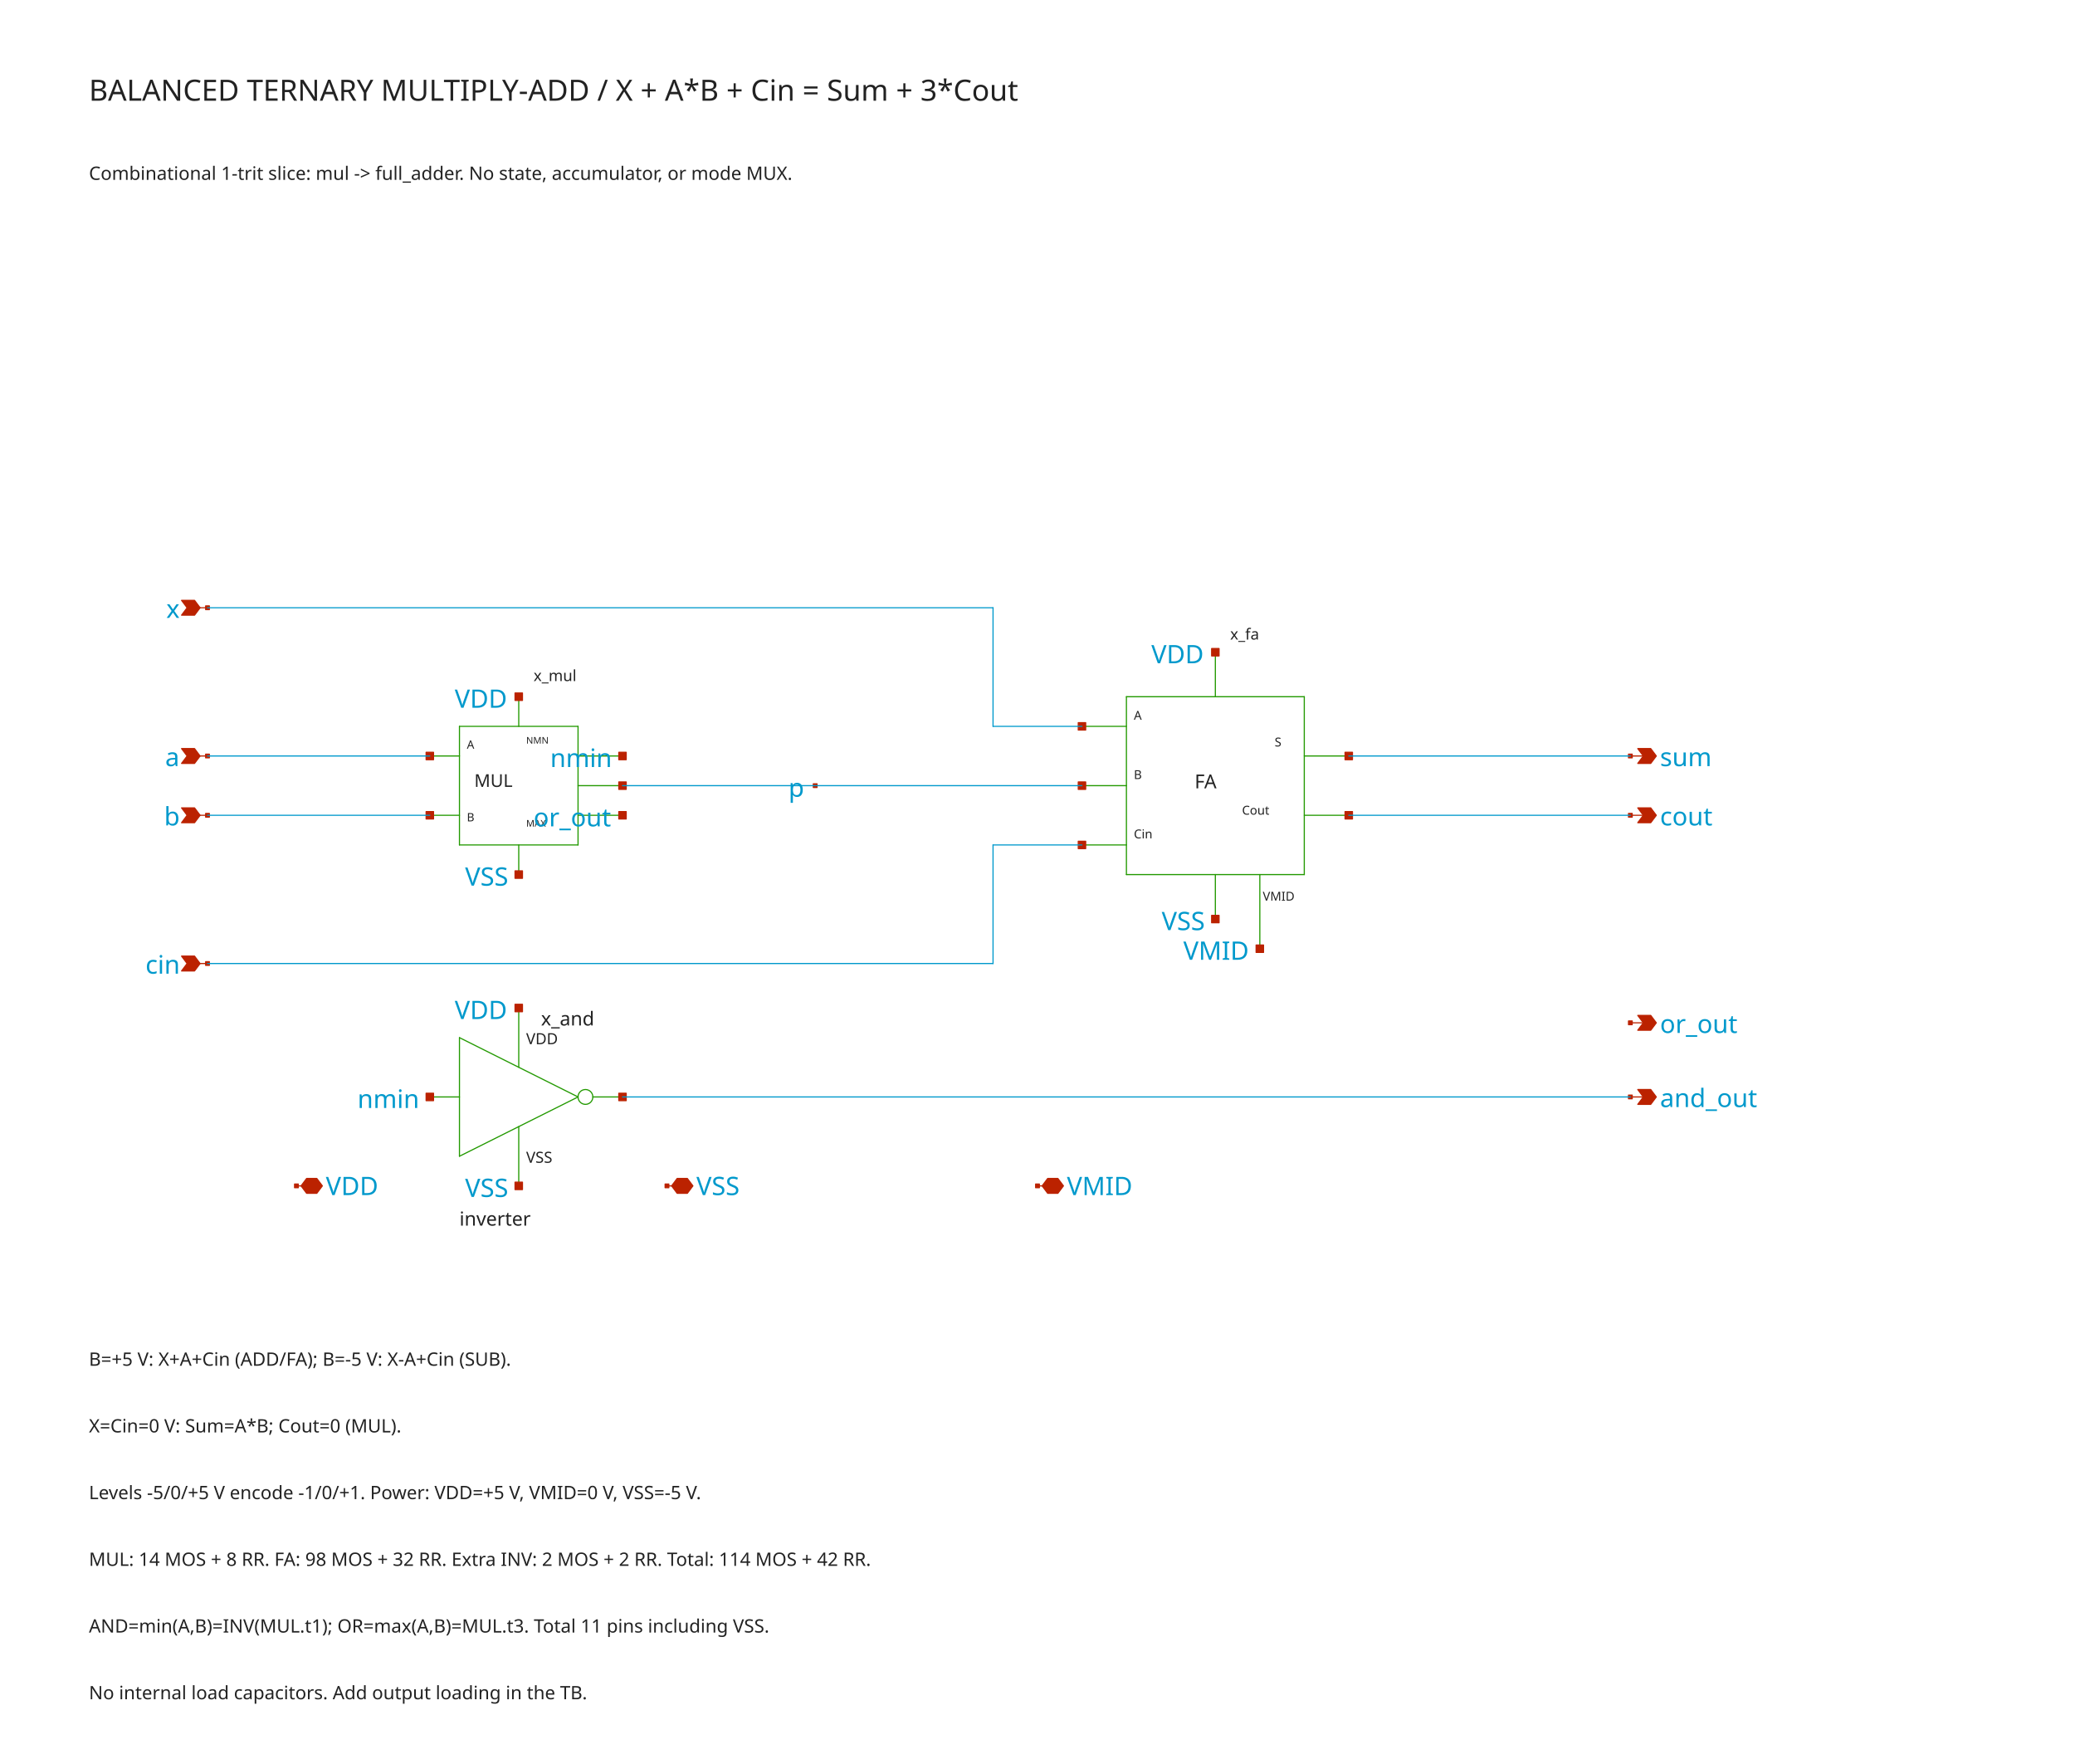
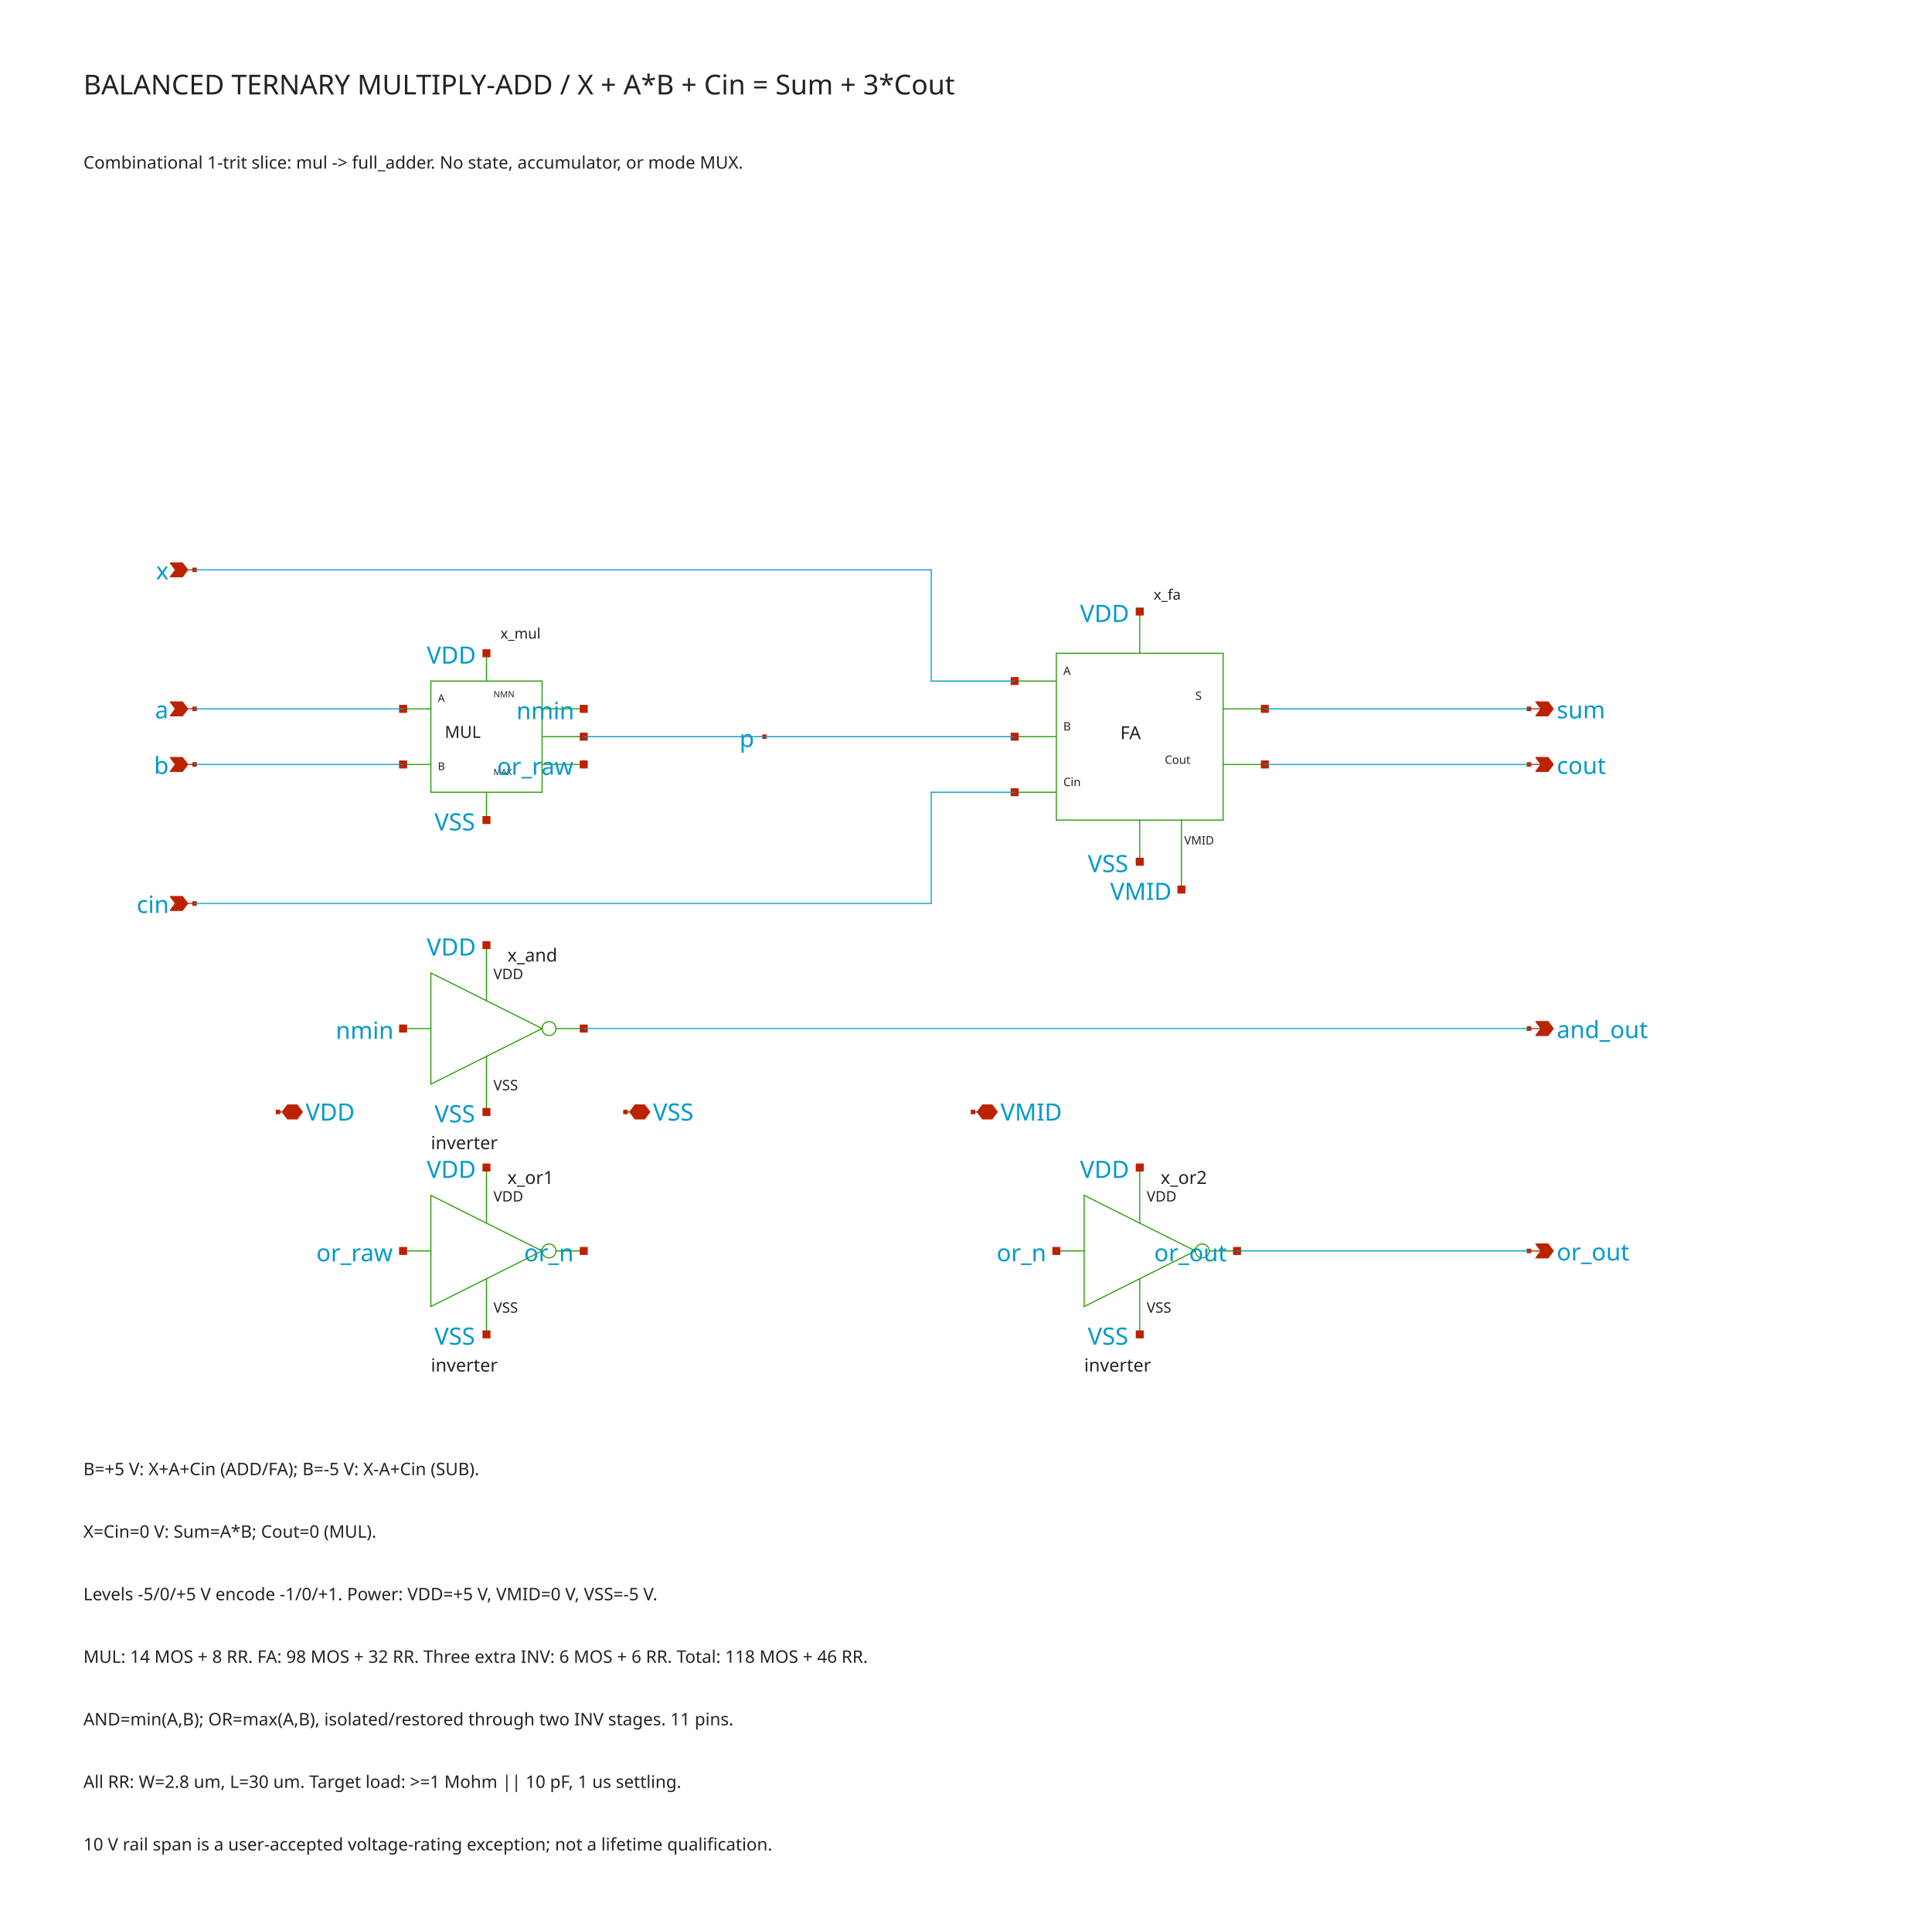
- <svg xmlns="http://www.w3.org/2000/svg" width="2000" height="1700" version="1.1">
+ <svg xmlns="http://www.w3.org/2000/svg" width="2000" height="2000" version="1.1">
  <style type="text/css">
.l0{
  fill: #ffffff;
  stroke: #ffffff;
  stroke-linecap:round;
  stroke-linejoin:round;
  stroke-width: 1.1;
}
.l1{
  fill: #0099cc;
  stroke: #0099cc;
  stroke-linecap:round;
  stroke-linejoin:round;
  stroke-width: 1.1;
}
.l2{
  fill: #aaaaaa; fill-opacity: 0.2;
  stroke: #aaaaaa;
  stroke-linecap:round;
  stroke-linejoin:round;
  stroke-width: 1.1;
}
.l3{
  fill: #222222; fill-opacity: 0.5;
  stroke: #222222;
  stroke-linecap:round;
  stroke-linejoin:round;
  stroke-width: 1.1;
}
.l4{
  fill: #229900;
  stroke: #229900;
  stroke-linecap:round;
  stroke-linejoin:round;
  stroke-width: 1.1;
}
.l5{
  fill: #bb2200;
  stroke: #bb2200;
  stroke-linecap:round;
  stroke-linejoin:round;
  stroke-width: 1.1;
}
.l6{
  fill: #0066cc; fill-opacity: 0.5;
  stroke: #0066cc;
  stroke-linecap:round;
  stroke-linejoin:round;
  stroke-width: 1.1;
}
.l7{
  fill: #ff0000; fill-opacity: 0.5;
  stroke: #ff0000;
  stroke-linecap:round;
  stroke-linejoin:round;
  stroke-width: 1.1;
}
.l8{
  fill: #888800; fill-opacity: 0.5;
  stroke: #888800;
  stroke-linecap:round;
  stroke-linejoin:round;
  stroke-width: 1.1;
}
.l9{
  fill: #00aaaa; fill-opacity: 0.5;
  stroke: #00aaaa;
  stroke-linecap:round;
  stroke-linejoin:round;
  stroke-width: 1.1;
}
.l10{
  fill: #880088;
  stroke: #880088;
  stroke-linecap:round;
  stroke-linejoin:round;
  stroke-width: 1.1;
}
.l11{
  fill: #00ff00; fill-opacity: 0.5;
  stroke: #00ff00;
  stroke-linecap:round;
  stroke-linejoin:round;
  stroke-width: 1.1;
}
.l12{
  fill: #0000cc; fill-opacity: 0.5;
  stroke: #0000cc;
  stroke-linecap:round;
  stroke-linejoin:round;
  stroke-width: 1.1;
}
.l13{
  fill: #666600; fill-opacity: 0.5;
  stroke: #666600;
  stroke-linecap:round;
  stroke-linejoin:round;
  stroke-width: 1.1;
}
.l14{
  fill: #557755; fill-opacity: 0.2;
  stroke: #557755;
  stroke-linecap:round;
  stroke-linejoin:round;
  stroke-width: 1.1;
}
.l15{
  fill: #aa2222; fill-opacity: 0.5;
  stroke: #aa2222;
  stroke-linecap:round;
  stroke-linejoin:round;
  stroke-width: 1.1;
}
.l16{
  fill: #7ccc40; fill-opacity: 0.5;
  stroke: #7ccc40;
  stroke-linecap:round;
  stroke-linejoin:round;
  stroke-width: 1.1;
}
.l17{
  fill: #00ffcc; fill-opacity: 0.2;
  stroke: #00ffcc;
  stroke-linecap:round;
  stroke-linejoin:round;
  stroke-width: 1.1;
}
.l18{
  fill: #ce0097; fill-opacity: 0.5;
  stroke: #ce0097;
  stroke-linecap:round;
  stroke-linejoin:round;
  stroke-width: 1.1;
}
.l19{
  fill: #d2d46b; fill-opacity: 0.2;
  stroke: #d2d46b;
  stroke-linecap:round;
  stroke-linejoin:round;
  stroke-width: 1.1;
}
.l20{
  fill: #ef6158; fill-opacity: 0.2;
  stroke: #ef6158;
  stroke-linecap:round;
  stroke-linejoin:round;
  stroke-width: 1.1;
}
.l21{
  fill: #fdb200; fill-opacity: 0.2;
  stroke: #fdb200;
  stroke-linecap:round;
  stroke-linejoin:round;
  stroke-width: 1.1;
}
text {font-family: Sans-Serif;}
</style>
-   <rect class="l0" x="0" y="0" width="2000" height="1700" />
-   <path class="l4" d="M442.857 700L557.143 700" />
-   <path class="l4" d="M557.143 700L557.143 814.286" />
-   <path class="l4" d="M442.857 814.286L557.143 814.286" />
-   <path class="l4" d="M442.857 700L442.857 814.286" />
-   <path class="l4" d="M414.286 728.571L442.857 728.571" />
-   <path class="l4" d="M414.286 785.714L442.857 785.714" />
-   <path class="l4" d="M557.143 757.143L600 757.143" />
-   <path class="l4" d="M500 671.429L500 700" />
-   <path class="l4" d="M500 814.286L500 842.857" />
-   <path class="l4" d="M557.143 728.571L600 728.571" />
-   <path class="l4" d="M557.143 785.714L600 785.714" />
-   <path class="l4" d="M1085.71 671.429L1257.14 671.429" />
-   <path class="l4" d="M1257.14 671.429L1257.14 842.857" />
-   <path class="l4" d="M1085.71 842.857L1257.14 842.857" />
-   <path class="l4" d="M1085.71 671.429L1085.71 842.857" />
-   <path class="l4" d="M1042.86 700L1085.71 700" />
-   <path class="l4" d="M1042.86 757.143L1085.71 757.143" />
-   <path class="l4" d="M1042.86 814.286L1085.71 814.286" />
-   <path class="l4" d="M1257.14 728.571L1300 728.571" />
-   <path class="l4" d="M1257.14 785.714L1300 785.714" />
-   <path class="l4" d="M1171.43 628.571L1171.43 671.429" />
-   <path class="l4" d="M1171.43 842.857L1171.43 885.714" />
-   <path class="l4" d="M1214.29 842.857L1214.29 914.286" />
-   <path class="l4" d="M442.857 1000L442.857 1114.29" />
-   <path class="l4" d="M442.857 1000L557.143 1057.14" />
-   <path class="l4" d="M442.857 1114.29L557.143 1057.14" />
-   <path class="l4" d="M414.286 1057.14L442.857 1057.14" />
-   <path class="l4" d="M571.429 1057.14L600 1057.14" />
-   <path class="l4" d="M500 971.429L500 1028.57" />
-   <path class="l4" d="M500 1085.71L500 1142.86" />
-   <circle class="l4" cx="564.286" cy="1057.14" r="7.143" style="fill:none;" />
-   <path class="l5" d="M410.714 725L417.857 725L417.857 732.143L410.714 732.143L410.714 725z" />
-   <path class="l5" d="M410.714 782.143L417.857 782.143L417.857 789.286L410.714 789.286L410.714 782.143z" />
-   <path class="l5" d="M596.429 753.571L603.571 753.571L603.571 760.714L596.429 760.714L596.429 753.571z" />
-   <path class="l5" d="M496.429 667.857L503.571 667.857L503.571 675L496.429 675L496.429 667.857z" />
-   <path class="l5" d="M496.429 839.286L503.571 839.286L503.571 846.429L496.429 846.429L496.429 839.286z" />
-   <path class="l5" d="M596.429 725L603.571 725L603.571 732.143L596.429 732.143L596.429 725z" />
-   <path class="l5" d="M596.429 782.143L603.571 782.143L603.571 789.286L596.429 789.286L596.429 782.143z" />
-   <path class="l5" d="M1039.29 696.429L1046.43 696.429L1046.43 703.571L1039.29 703.571L1039.29 696.429z" />
-   <path class="l5" d="M1039.29 753.571L1046.43 753.571L1046.43 760.714L1039.29 760.714L1039.29 753.571z" />
-   <path class="l5" d="M1039.29 810.714L1046.43 810.714L1046.43 817.857L1039.29 817.857L1039.29 810.714z" />
-   <path class="l5" d="M1296.43 725L1303.57 725L1303.57 732.143L1296.43 732.143L1296.43 725z" />
-   <path class="l5" d="M1296.43 782.143L1303.57 782.143L1303.57 789.286L1296.43 789.286L1296.43 782.143z" />
-   <path class="l5" d="M1167.86 625L1175 625L1175 632.143L1167.86 632.143L1167.86 625z" />
-   <path class="l5" d="M1167.86 882.143L1175 882.143L1175 889.286L1167.86 889.286L1167.86 882.143z" />
-   <path class="l5" d="M1210.71 910.714L1217.86 910.714L1217.86 917.857L1210.71 917.857L1210.71 910.714z" />
-   <path class="l5" d="M192.857 728.571L200 728.571" />
-   <path class="l5" d="M192.857 728.571L187.5 721.429L175 721.429L180.357 728.571L175 735.714L187.5 735.714L192.857 728.571" />
-   <path class="l5" d="M198.214 726.786L201.786 726.786L201.786 730.357L198.214 730.357L198.214 726.786z" />
-   <path class="l5" d="M192.857 785.714L200 785.714" />
-   <path class="l5" d="M192.857 785.714L187.5 778.571L175 778.571L180.357 785.714L175 792.857L187.5 792.857L192.857 785.714" />
-   <path class="l5" d="M198.214 783.929L201.786 783.929L201.786 787.5L198.214 787.5L198.214 783.929z" />
-   <path class="l5" d="M192.857 585.714L200 585.714" />
-   <path class="l5" d="M192.857 585.714L187.5 578.571L175 578.571L180.357 585.714L175 592.857L187.5 592.857L192.857 585.714" />
-   <path class="l5" d="M198.214 583.929L201.786 583.929L201.786 587.5L198.214 587.5L198.214 583.929z" />
-   <path class="l5" d="M192.857 928.571L200 928.571" />
-   <path class="l5" d="M192.857 928.571L187.5 921.429L175 921.429L180.357 928.571L175 935.714L187.5 935.714L192.857 928.571" />
-   <path class="l5" d="M198.214 926.786L201.786 926.786L201.786 930.357L198.214 930.357L198.214 926.786z" />
-   <path class="l5" d="M1571.43 728.571L1583.93 728.571" />
-   <path class="l5" d="M1596.43 728.571L1591.07 721.429L1578.57 721.429L1583.93 728.571L1578.57 735.714L1591.07 735.714L1596.43 728.571" />
-   <path class="l5" d="M1569.64 726.786L1573.21 726.786L1573.21 730.357L1569.64 730.357L1569.64 726.786z" />
-   <path class="l5" d="M1571.43 785.714L1583.93 785.714" />
-   <path class="l5" d="M1596.43 785.714L1591.07 778.571L1578.57 778.571L1583.93 785.714L1578.57 792.857L1591.07 792.857L1596.43 785.714" />
-   <path class="l5" d="M1569.64 783.929L1573.21 783.929L1573.21 787.5L1569.64 787.5L1569.64 783.929z" />
-   <path class="l5" d="M783.929 755.357L787.5 755.357L787.5 758.929L783.929 758.929L783.929 755.357z" />
-   <path class="l5" d="M598.214 726.786L601.786 726.786L601.786 730.357L598.214 730.357L598.214 726.786z" />
-   <path class="l5" d="M598.214 783.929L601.786 783.929L601.786 787.5L598.214 787.5L598.214 783.929z" />
-   <path class="l5" d="M410.714 1053.57L417.857 1053.57L417.857 1060.71L410.714 1060.71L410.714 1053.57z" />
-   <path class="l5" d="M596.429 1053.57L603.571 1053.57L603.571 1060.71L596.429 1060.71L596.429 1053.57z" />
-   <path class="l5" d="M496.429 967.857L503.571 967.857L503.571 975L496.429 975L496.429 967.857z" />
-   <path class="l5" d="M496.429 1139.29L503.571 1139.29L503.571 1146.43L496.429 1146.43L496.429 1139.29z" />
-   <path class="l5" d="M412.5 1055.36L416.071 1055.36L416.071 1058.93L412.5 1058.93L412.5 1055.36z" />
-   <path class="l5" d="M498.214 969.643L501.786 969.643L501.786 973.214L498.214 973.214L498.214 969.643z" />
-   <path class="l5" d="M498.214 1141.07L501.786 1141.07L501.786 1144.64L498.214 1144.64L498.214 1141.07z" />
-   <path class="l5" d="M1571.43 1057.14L1583.93 1057.14" />
-   <path class="l5" d="M1596.43 1057.14L1591.07 1050L1578.57 1050L1583.93 1057.14L1578.57 1064.29L1591.07 1064.29L1596.43 1057.14" />
-   <path class="l5" d="M1569.64 1055.36L1573.21 1055.36L1573.21 1058.93L1569.64 1058.93L1569.64 1055.36z" />
-   <path class="l5" d="M1571.43 985.714L1583.93 985.714" />
-   <path class="l5" d="M1596.43 985.714L1591.07 978.571L1578.57 978.571L1583.93 985.714L1578.57 992.857L1591.07 992.857L1596.43 985.714" />
-   <path class="l5" d="M1569.64 983.929L1573.21 983.929L1573.21 987.5L1569.64 987.5L1569.64 983.929z" />
-   <path class="l5" d="M498.214 669.643L501.786 669.643L501.786 673.214L498.214 673.214L498.214 669.643z" />
-   <path class="l5" d="M498.214 841.071L501.786 841.071L501.786 844.643L498.214 844.643L498.214 841.071z" />
-   <path class="l5" d="M1169.64 626.786L1173.21 626.786L1173.21 630.357L1169.64 630.357L1169.64 626.786z" />
-   <path class="l5" d="M1169.64 883.929L1173.21 883.929L1173.21 887.5L1169.64 887.5L1169.64 883.929z" />
-   <path class="l5" d="M1212.5 912.5L1216.07 912.5L1216.07 916.071L1212.5 916.071L1212.5 912.5z" />
-   <path class="l5" d="M285.714 1142.86L290.179 1142.86" />
-   <path class="l5" d="M305.357 1150L310.714 1142.86L305.357 1135.71L295.536 1135.71L290.179 1142.86L295.536 1150L305.357 1150" />
-   <path class="l5" d="M283.929 1141.07L287.5 1141.07L287.5 1144.64L283.929 1144.64L283.929 1141.07z" />
-   <path class="l5" d="M642.857 1142.86L647.321 1142.86" />
-   <path class="l5" d="M662.5 1150L667.857 1142.86L662.5 1135.71L652.679 1135.71L647.321 1142.86L652.679 1150L662.5 1150" />
-   <path class="l5" d="M641.071 1141.07L644.643 1141.07L644.643 1144.64L641.071 1144.64L641.071 1141.07z" />
-   <path class="l5" d="M1000 1142.86L1004.46 1142.86" />
-   <path class="l5" d="M1019.64 1150L1025 1142.86L1019.64 1135.71L1009.82 1135.71L1004.46 1142.86L1009.82 1150L1019.64 1150" />
-   <path class="l5" d="M998.214 1141.07L1001.79 1141.07L1001.79 1144.64L998.214 1144.64L998.214 1141.07z" />
-   <text fill="#222222" xml:space="preserve" font-size="14.857" transform="translate(514.286, 656.347)">x_mul</text>
-   <text fill="#222222" xml:space="preserve" font-size="17.086" transform="translate(457.143, 758.371)">MUL</text>
-   <text fill="#222222" xml:space="preserve" font-size="11.143" transform="translate(450, 721.546)">A</text>
-   <text fill="#222222" xml:space="preserve" font-size="11.143" transform="translate(450, 791.546)">B</text>
-   <text fill="#222222" xml:space="preserve" font-size="8.914" transform="translate(507.143, 716.666)">NMN</text>
-   <text fill="#222222" xml:space="preserve" font-size="8.914" transform="translate(507.143, 796.666)">MAX</text>
-   <text fill="#222222" xml:space="preserve" font-size="14.857" transform="translate(1185.71, 616.347)">x_fa</text>
-   <text fill="#222222" xml:space="preserve" font-size="18.571" transform="translate(1151.43, 759.72)">FA</text>
-   <text fill="#222222" xml:space="preserve" font-size="11.886" transform="translate(1092.86, 693.649)">A</text>
-   <text fill="#222222" xml:space="preserve" font-size="11.886" transform="translate(1092.86, 750.792)">B</text>
-   <text fill="#222222" xml:space="preserve" font-size="11.886" transform="translate(1092.86, 807.935)">Cin</text>
-   <text fill="#222222" xml:space="preserve" font-size="11.886" transform="translate(1228.57, 719.364)">S</text>
-   <text fill="#222222" xml:space="preserve" font-size="11.886" transform="translate(1197.14, 785.078)">Cout</text>
-   <text fill="#222222" xml:space="preserve" font-size="11.886" transform="translate(1217.14, 867.935)">VMID</text>
-   <text fill="#0099cc" xml:space="preserve" font-size="24.514" transform="translate(159.214, 738.33)">a</text>
-   <text fill="#0099cc" xml:space="preserve" font-size="24.514" transform="translate(158.214, 795.473)">b</text>
-   <text fill="#0099cc" xml:space="preserve" font-size="24.514" transform="translate(160.214, 595.473)">x</text>
-   <text fill="#0099cc" xml:space="preserve" font-size="24.514" transform="translate(140.214, 938.33)">cin</text>
-   <text fill="#0099cc" xml:space="preserve" font-size="24.514" transform="translate(1600, 738.33)">sum</text>
-   <text fill="#0099cc" xml:space="preserve" font-size="24.514" transform="translate(1600, 795.473)">cout</text>
-   <text fill="#0099cc" xml:space="preserve" font-size="24.514" transform="translate(760, 767.795)">p</text>
-   <text fill="#0099cc" xml:space="preserve" font-size="24.514" transform="translate(530.286, 739.223)">nmin</text>
-   <text fill="#0099cc" xml:space="preserve" font-size="24.514" transform="translate(514.286, 796.366)">or_out</text>
-   <text fill="#222222" xml:space="preserve" font-size="18.571" transform="translate(521.429, 988.291)">x_and</text>
-   <text fill="#222222" xml:space="preserve" font-size="14.857" transform="translate(507.143, 1006.35)">VDD</text>
-   <text fill="#222222" xml:space="preserve" font-size="14.857" transform="translate(507.143, 1120.63)">VSS</text>
-   <text fill="#222222" xml:space="preserve" font-size="18.571" transform="translate(442.857, 1181.15)">inverter</text>
-   <text fill="#0099cc" xml:space="preserve" font-size="24.514" transform="translate(344.571, 1067.79)">nmin</text>
-   <text fill="#0099cc" xml:space="preserve" font-size="24.514" transform="translate(438.286, 982.08)">VDD</text>
-   <text fill="#0099cc" xml:space="preserve" font-size="24.514" transform="translate(448.286, 1153.51)">VSS</text>
-   <text fill="#0099cc" xml:space="preserve" font-size="24.514" transform="translate(1600, 1066.9)">and_out</text>
-   <text fill="#0099cc" xml:space="preserve" font-size="24.514" transform="translate(1600, 995.473)">or_out</text>
-   <text fill="#0099cc" xml:space="preserve" font-size="24.514" transform="translate(438.286, 682.08)">VDD</text>
-   <text fill="#0099cc" xml:space="preserve" font-size="24.514" transform="translate(448.286, 853.509)">VSS</text>
-   <text fill="#0099cc" xml:space="preserve" font-size="24.514" transform="translate(1109.71, 639.223)">VDD</text>
-   <text fill="#0099cc" xml:space="preserve" font-size="24.514" transform="translate(1119.71, 896.366)">VSS</text>
-   <text fill="#0099cc" xml:space="preserve" font-size="24.514" transform="translate(1140.57, 924.938)">VMID</text>
-   <text fill="#0099cc" xml:space="preserve" font-size="24.514" transform="translate(314.063, 1151.72)">VDD</text>
-   <text fill="#0099cc" xml:space="preserve" font-size="24.514" transform="translate(671.205, 1151.72)">VSS</text>
-   <text fill="#0099cc" xml:space="preserve" font-size="24.514" transform="translate(1028.35, 1151.72)">VMID</text>
-   <path class="l1" d="M200 728.571L414.286 728.571" />
-   <path class="l1" d="M200 785.714L414.286 785.714" />
-   <path class="l1" d="M600 757.143L1042.86 757.143" />
-   <path class="l1" d="M200 585.714L957.143 585.714" />
-   <path class="l1" d="M957.143 585.714L957.143 700" />
-   <path class="l1" d="M957.143 700L1042.86 700" />
-   <path class="l1" d="M200 928.571L957.143 928.571" />
-   <path class="l1" d="M957.143 814.286L957.143 928.571" />
-   <path class="l1" d="M957.143 814.286L1042.86 814.286" />
-   <path class="l1" d="M1300 728.571L1571.43 728.571" />
-   <path class="l1" d="M1300 785.714L1571.43 785.714" />
-   <path class="l1" d="M600 1057.14L1571.43 1057.14" />
-   <text fill="#222222" xml:space="preserve" font-size="28.229" transform="translate(85.7143, 97.0601)">BALANCED TERNARY MULTIPLY-ADD / X + A*B + Cin = Sum + 3*Cout</text>
-   <text fill="#222222" xml:space="preserve" font-size="17.829" transform="translate(85.7143, 173.331)">Combinational 1-trit slice: mul -&gt; full_adder. No state, accumulator, or mode MUX.</text>
-   <text fill="#222222" xml:space="preserve" font-size="17.829" transform="translate(85.7143, 1316.19)">B=+5 V: X+A+Cin (ADD/FA); B=-5 V: X-A+Cin (SUB).</text>
-   <text fill="#222222" xml:space="preserve" font-size="17.829" transform="translate(85.7143, 1380.47)">X=Cin=0 V: Sum=A*B; Cout=0 (MUL).</text>
-   <text fill="#222222" xml:space="preserve" font-size="17.829" transform="translate(85.7143, 1444.76)">Levels -5/0/+5 V encode -1/0/+1. Power: VDD=+5 V, VMID=0 V, VSS=-5 V.</text>
-   <text fill="#222222" xml:space="preserve" font-size="17.829" transform="translate(85.7143, 1509.05)">MUL: 14 MOS + 8 RR. FA: 98 MOS + 32 RR. Extra INV: 2 MOS + 2 RR. Total: 114 MOS + 42 RR.</text>
-   <text fill="#222222" xml:space="preserve" font-size="17.829" transform="translate(85.7143, 1573.33)">AND=min(A,B)=INV(MUL.t1); OR=max(A,B)=MUL.t3. Total 11 pins including VSS.</text>
-   <text fill="#222222" xml:space="preserve" font-size="17.829" transform="translate(85.7143, 1637.62)">No internal load capacitors. Add output loading in the TB.</text>
+   <rect class="l0" x="0" y="0" width="2000" height="2000" />
+   <path class="l4" d="M446.043 705.036L561.151 705.036" />
+   <path class="l4" d="M561.151 705.036L561.151 820.144" />
+   <path class="l4" d="M446.043 820.144L561.151 820.144" />
+   <path class="l4" d="M446.043 705.036L446.043 820.144" />
+   <path class="l4" d="M417.266 733.813L446.043 733.813" />
+   <path class="l4" d="M417.266 791.367L446.043 791.367" />
+   <path class="l4" d="M561.151 762.59L604.317 762.59" />
+   <path class="l4" d="M503.597 676.259L503.597 705.036" />
+   <path class="l4" d="M503.597 820.144L503.597 848.921" />
+   <path class="l4" d="M561.151 733.813L604.317 733.813" />
+   <path class="l4" d="M561.151 791.367L604.317 791.367" />
+   <path class="l4" d="M1093.53 676.259L1266.19 676.259" />
+   <path class="l4" d="M1266.19 676.259L1266.19 848.921" />
+   <path class="l4" d="M1093.53 848.921L1266.19 848.921" />
+   <path class="l4" d="M1093.53 676.259L1093.53 848.921" />
+   <path class="l4" d="M1050.36 705.036L1093.53 705.036" />
+   <path class="l4" d="M1050.36 762.59L1093.53 762.59" />
+   <path class="l4" d="M1050.36 820.144L1093.53 820.144" />
+   <path class="l4" d="M1266.19 733.813L1309.35 733.813" />
+   <path class="l4" d="M1266.19 791.367L1309.35 791.367" />
+   <path class="l4" d="M1179.86 633.094L1179.86 676.259" />
+   <path class="l4" d="M1179.86 848.921L1179.86 892.086" />
+   <path class="l4" d="M1223.02 848.921L1223.02 920.863" />
+   <path class="l4" d="M446.043 1007.19L446.043 1122.3" />
+   <path class="l4" d="M446.043 1007.19L561.151 1064.75" />
+   <path class="l4" d="M446.043 1122.3L561.151 1064.75" />
+   <path class="l4" d="M417.266 1064.75L446.043 1064.75" />
+   <path class="l4" d="M575.54 1064.75L604.317 1064.75" />
+   <path class="l4" d="M503.597 978.417L503.597 1035.97" />
+   <path class="l4" d="M503.597 1093.53L503.597 1151.08" />
+   <circle class="l4" cx="568.345" cy="1064.75" r="7.194" style="fill:none;" />
+   <path class="l4" d="M446.043 1237.41L446.043 1352.52" />
+   <path class="l4" d="M446.043 1237.41L561.151 1294.96" />
+   <path class="l4" d="M446.043 1352.52L561.151 1294.96" />
+   <path class="l4" d="M417.266 1294.96L446.043 1294.96" />
+   <path class="l4" d="M575.54 1294.96L604.317 1294.96" />
+   <path class="l4" d="M503.597 1208.63L503.597 1266.19" />
+   <path class="l4" d="M503.597 1323.74L503.597 1381.29" />
+   <circle class="l4" cx="568.345" cy="1294.96" r="7.194" style="fill:none;" />
+   <path class="l4" d="M1122.3 1237.41L1122.3 1352.52" />
+   <path class="l4" d="M1122.3 1237.41L1237.41 1294.96" />
+   <path class="l4" d="M1122.3 1352.52L1237.41 1294.96" />
+   <path class="l4" d="M1093.53 1294.96L1122.3 1294.96" />
+   <path class="l4" d="M1251.8 1294.96L1280.58 1294.96" />
+   <path class="l4" d="M1179.86 1208.63L1179.86 1266.19" />
+   <path class="l4" d="M1179.86 1323.74L1179.86 1381.29" />
+   <circle class="l4" cx="1244.6" cy="1294.96" r="7.194" style="fill:none;" />
+   <path class="l5" d="M413.669 730.216L420.863 730.216L420.863 737.41L413.669 737.41L413.669 730.216z" />
+   <path class="l5" d="M413.669 787.77L420.863 787.77L420.863 794.964L413.669 794.964L413.669 787.77z" />
+   <path class="l5" d="M600.719 758.993L607.914 758.993L607.914 766.187L600.719 766.187L600.719 758.993z" />
+   <path class="l5" d="M500 672.662L507.194 672.662L507.194 679.856L500 679.856L500 672.662z" />
+   <path class="l5" d="M500 845.324L507.194 845.324L507.194 852.518L500 852.518L500 845.324z" />
+   <path class="l5" d="M600.719 730.216L607.914 730.216L607.914 737.41L600.719 737.41L600.719 730.216z" />
+   <path class="l5" d="M600.719 787.77L607.914 787.77L607.914 794.964L600.719 794.964L600.719 787.77z" />
+   <path class="l5" d="M1046.76 701.439L1053.96 701.439L1053.96 708.633L1046.76 708.633L1046.76 701.439z" />
+   <path class="l5" d="M1046.76 758.993L1053.96 758.993L1053.96 766.187L1046.76 766.187L1046.76 758.993z" />
+   <path class="l5" d="M1046.76 816.547L1053.96 816.547L1053.96 823.741L1046.76 823.741L1046.76 816.547z" />
+   <path class="l5" d="M1305.76 730.216L1312.95 730.216L1312.95 737.41L1305.76 737.41L1305.76 730.216z" />
+   <path class="l5" d="M1305.76 787.77L1312.95 787.77L1312.95 794.964L1305.76 794.964L1305.76 787.77z" />
+   <path class="l5" d="M1176.26 629.496L1183.45 629.496L1183.45 636.691L1176.26 636.691L1176.26 629.496z" />
+   <path class="l5" d="M1176.26 888.489L1183.45 888.489L1183.45 895.683L1176.26 895.683L1176.26 888.489z" />
+   <path class="l5" d="M1219.42 917.266L1226.62 917.266L1226.62 924.46L1219.42 924.46L1219.42 917.266z" />
+   <path class="l5" d="M194.245 733.813L201.439 733.813" />
+   <path class="l5" d="M194.245 733.813L188.849 726.619L176.259 726.619L181.655 733.813L176.259 741.007L188.849 741.007L194.245 733.813" />
+   <path class="l5" d="M199.64 732.014L203.237 732.014L203.237 735.612L199.64 735.612L199.64 732.014z" />
+   <path class="l5" d="M194.245 791.367L201.439 791.367" />
+   <path class="l5" d="M194.245 791.367L188.849 784.173L176.259 784.173L181.655 791.367L176.259 798.561L188.849 798.561L194.245 791.367" />
+   <path class="l5" d="M199.64 789.568L203.237 789.568L203.237 793.165L199.64 793.165L199.64 789.568z" />
+   <path class="l5" d="M194.245 589.928L201.439 589.928" />
+   <path class="l5" d="M194.245 589.928L188.849 582.734L176.259 582.734L181.655 589.928L176.259 597.122L188.849 597.122L194.245 589.928" />
+   <path class="l5" d="M199.64 588.129L203.237 588.129L203.237 591.727L199.64 591.727L199.64 588.129z" />
+   <path class="l5" d="M194.245 935.252L201.439 935.252" />
+   <path class="l5" d="M194.245 935.252L188.849 928.058L176.259 928.058L181.655 935.252L176.259 942.446L188.849 942.446L194.245 935.252" />
+   <path class="l5" d="M199.64 933.453L203.237 933.453L203.237 937.05L199.64 937.05L199.64 933.453z" />
+   <path class="l5" d="M1582.73 733.813L1595.32 733.813" />
+   <path class="l5" d="M1607.91 733.813L1602.52 726.619L1589.93 726.619L1595.32 733.813L1589.93 741.007L1602.52 741.007L1607.91 733.813" />
+   <path class="l5" d="M1580.94 732.014L1584.53 732.014L1584.53 735.612L1580.94 735.612L1580.94 732.014z" />
+   <path class="l5" d="M1582.73 791.367L1595.32 791.367" />
+   <path class="l5" d="M1607.91 791.367L1602.52 784.173L1589.93 784.173L1595.32 791.367L1589.93 798.561L1602.52 798.561L1607.91 791.367" />
+   <path class="l5" d="M1580.94 789.568L1584.53 789.568L1584.53 793.165L1580.94 793.165L1580.94 789.568z" />
+   <path class="l5" d="M789.568 760.791L793.165 760.791L793.165 764.388L789.568 764.388L789.568 760.791z" />
+   <path class="l5" d="M602.518 732.014L606.115 732.014L606.115 735.612L602.518 735.612L602.518 732.014z" />
+   <path class="l5" d="M602.518 789.568L606.115 789.568L606.115 793.165L602.518 793.165L602.518 789.568z" />
+   <path class="l5" d="M413.669 1061.15L420.863 1061.15L420.863 1068.35L413.669 1068.35L413.669 1061.15z" />
+   <path class="l5" d="M600.719 1061.15L607.914 1061.15L607.914 1068.35L600.719 1068.35L600.719 1061.15z" />
+   <path class="l5" d="M500 974.82L507.194 974.82L507.194 982.014L500 982.014L500 974.82z" />
+   <path class="l5" d="M500 1147.48L507.194 1147.48L507.194 1154.68L500 1154.68L500 1147.48z" />
+   <path class="l5" d="M415.468 1062.95L419.065 1062.95L419.065 1066.55L415.468 1066.55L415.468 1062.95z" />
+   <path class="l5" d="M501.799 976.619L505.396 976.619L505.396 980.216L501.799 980.216L501.799 976.619z" />
+   <path class="l5" d="M501.799 1149.28L505.396 1149.28L505.396 1152.88L501.799 1152.88L501.799 1149.28z" />
+   <path class="l5" d="M1582.73 1064.75L1595.32 1064.75" />
+   <path class="l5" d="M1607.91 1064.75L1602.52 1057.55L1589.93 1057.55L1595.32 1064.75L1589.93 1071.94L1602.52 1071.94L1607.91 1064.75" />
+   <path class="l5" d="M1580.94 1062.95L1584.53 1062.95L1584.53 1066.55L1580.94 1066.55L1580.94 1062.95z" />
+   <path class="l5" d="M413.669 1291.37L420.863 1291.37L420.863 1298.56L413.669 1298.56L413.669 1291.37z" />
+   <path class="l5" d="M600.719 1291.37L607.914 1291.37L607.914 1298.56L600.719 1298.56L600.719 1291.37z" />
+   <path class="l5" d="M500 1205.04L507.194 1205.04L507.194 1212.23L500 1212.23L500 1205.04z" />
+   <path class="l5" d="M500 1377.7L507.194 1377.7L507.194 1384.89L500 1384.89L500 1377.7z" />
+   <path class="l5" d="M415.468 1293.17L419.065 1293.17L419.065 1296.76L415.468 1296.76L415.468 1293.17z" />
+   <path class="l5" d="M602.518 1293.17L606.115 1293.17L606.115 1296.76L602.518 1296.76L602.518 1293.17z" />
+   <path class="l5" d="M501.799 1206.83L505.396 1206.83L505.396 1210.43L501.799 1210.43L501.799 1206.83z" />
+   <path class="l5" d="M501.799 1379.5L505.396 1379.5L505.396 1383.09L501.799 1383.09L501.799 1379.5z" />
+   <path class="l5" d="M1089.93 1291.37L1097.12 1291.37L1097.12 1298.56L1089.93 1298.56L1089.93 1291.37z" />
+   <path class="l5" d="M1276.98 1291.37L1284.17 1291.37L1284.17 1298.56L1276.98 1298.56L1276.98 1291.37z" />
+   <path class="l5" d="M1176.26 1205.04L1183.45 1205.04L1183.45 1212.23L1176.26 1212.23L1176.26 1205.04z" />
+   <path class="l5" d="M1176.26 1377.7L1183.45 1377.7L1183.45 1384.89L1176.26 1384.89L1176.26 1377.7z" />
+   <path class="l5" d="M1091.73 1293.17L1095.32 1293.17L1095.32 1296.76L1091.73 1296.76L1091.73 1293.17z" />
+   <path class="l5" d="M1278.78 1293.17L1282.37 1293.17L1282.37 1296.76L1278.78 1296.76L1278.78 1293.17z" />
+   <path class="l5" d="M1178.06 1206.83L1181.65 1206.83L1181.65 1210.43L1178.06 1210.43L1178.06 1206.83z" />
+   <path class="l5" d="M1178.06 1379.5L1181.65 1379.5L1181.65 1383.09L1178.06 1383.09L1178.06 1379.5z" />
+   <path class="l5" d="M1582.73 1294.96L1595.32 1294.96" />
+   <path class="l5" d="M1607.91 1294.96L1602.52 1287.77L1589.93 1287.77L1595.32 1294.96L1589.93 1302.16L1602.52 1302.16L1607.91 1294.96" />
+   <path class="l5" d="M1580.94 1293.17L1584.53 1293.17L1584.53 1296.76L1580.94 1296.76L1580.94 1293.17z" />
+   <path class="l5" d="M501.799 674.46L505.396 674.46L505.396 678.058L501.799 678.058L501.799 674.46z" />
+   <path class="l5" d="M501.799 847.122L505.396 847.122L505.396 850.719L501.799 850.719L501.799 847.122z" />
+   <path class="l5" d="M1178.06 631.295L1181.65 631.295L1181.65 634.892L1178.06 634.892L1178.06 631.295z" />
+   <path class="l5" d="M1178.06 890.288L1181.65 890.288L1181.65 893.885L1178.06 893.885L1178.06 890.288z" />
+   <path class="l5" d="M1221.22 919.065L1224.82 919.065L1224.82 922.662L1221.22 922.662L1221.22 919.065z" />
+   <path class="l5" d="M287.77 1151.08L292.266 1151.08" />
+   <path class="l5" d="M307.554 1158.27L312.95 1151.08L307.554 1143.88L297.662 1143.88L292.266 1151.08L297.662 1158.27L307.554 1158.27" />
+   <path class="l5" d="M285.971 1149.28L289.568 1149.28L289.568 1152.88L285.971 1152.88L285.971 1149.28z" />
+   <path class="l5" d="M647.482 1151.08L651.978 1151.08" />
+   <path class="l5" d="M667.266 1158.27L672.662 1151.08L667.266 1143.88L657.374 1143.88L651.978 1151.08L657.374 1158.27L667.266 1158.27" />
+   <path class="l5" d="M645.683 1149.28L649.281 1149.28L649.281 1152.88L645.683 1152.88L645.683 1149.28z" />
+   <path class="l5" d="M1007.19 1151.08L1011.69 1151.08" />
+   <path class="l5" d="M1026.98 1158.27L1032.37 1151.08L1026.98 1143.88L1017.09 1143.88L1011.69 1151.08L1017.09 1158.27L1026.98 1158.27" />
+   <path class="l5" d="M1005.4 1149.28L1008.99 1149.28L1008.99 1152.88L1005.4 1152.88L1005.4 1149.28z" />
+   <text fill="#222222" xml:space="preserve" font-size="14.964" transform="translate(517.986, 661.069)">x_mul</text>
+   <text fill="#222222" xml:space="preserve" font-size="17.209" transform="translate(460.432, 763.827)">MUL</text>
+   <text fill="#222222" xml:space="preserve" font-size="11.223" transform="translate(453.237, 726.737)">A</text>
+   <text fill="#222222" xml:space="preserve" font-size="11.223" transform="translate(453.237, 797.241)">B</text>
+   <text fill="#222222" xml:space="preserve" font-size="8.978" transform="translate(510.791, 721.821)">NMN</text>
+   <text fill="#222222" xml:space="preserve" font-size="8.978" transform="translate(510.791, 802.397)">MAX</text>
+   <text fill="#222222" xml:space="preserve" font-size="14.964" transform="translate(1194.24, 620.782)">x_fa</text>
+   <text fill="#222222" xml:space="preserve" font-size="18.705" transform="translate(1159.71, 765.186)">FA</text>
+   <text fill="#222222" xml:space="preserve" font-size="11.971" transform="translate(1100.72, 698.64)">A</text>
+   <text fill="#222222" xml:space="preserve" font-size="11.971" transform="translate(1100.72, 756.194)">B</text>
+   <text fill="#222222" xml:space="preserve" font-size="11.971" transform="translate(1100.72, 813.748)">Cin</text>
+   <text fill="#222222" xml:space="preserve" font-size="11.971" transform="translate(1237.41, 724.539)">S</text>
+   <text fill="#222222" xml:space="preserve" font-size="11.971" transform="translate(1205.76, 790.726)">Cout</text>
+   <text fill="#222222" xml:space="preserve" font-size="11.971" transform="translate(1225.9, 874.179)">VMID</text>
+   <text fill="#0099cc" xml:space="preserve" font-size="24.691" transform="translate(160.46, 743.642)">a</text>
+   <text fill="#0099cc" xml:space="preserve" font-size="24.691" transform="translate(159.46, 801.196)">b</text>
+   <text fill="#0099cc" xml:space="preserve" font-size="24.691" transform="translate(161.46, 599.757)">x</text>
+   <text fill="#0099cc" xml:space="preserve" font-size="24.691" transform="translate(141.46, 945.081)">cin</text>
+   <text fill="#0099cc" xml:space="preserve" font-size="24.691" transform="translate(1611.51, 743.642)">sum</text>
+   <text fill="#0099cc" xml:space="preserve" font-size="24.691" transform="translate(1611.51, 801.196)">cout</text>
+   <text fill="#0099cc" xml:space="preserve" font-size="24.691" transform="translate(765.576, 773.318)">p</text>
+   <text fill="#0099cc" xml:space="preserve" font-size="24.691" transform="translate(534.525, 744.541)">nmin</text>
+   <text fill="#0099cc" xml:space="preserve" font-size="24.691" transform="translate(514.525, 802.095)">or_raw</text>
+   <text fill="#222222" xml:space="preserve" font-size="18.705" transform="translate(525.18, 995.401)">x_and</text>
+   <text fill="#222222" xml:space="preserve" font-size="14.964" transform="translate(510.791, 1013.59)">VDD</text>
+   <text fill="#222222" xml:space="preserve" font-size="14.964" transform="translate(510.791, 1128.7)">VSS</text>
+   <text fill="#222222" xml:space="preserve" font-size="18.705" transform="translate(446.043, 1189.65)">inverter</text>
+   <text fill="#0099cc" xml:space="preserve" font-size="24.691" transform="translate(347.475, 1075.48)">nmin</text>
+   <text fill="#0099cc" xml:space="preserve" font-size="24.691" transform="translate(441.806, 989.146)">VDD</text>
+   <text fill="#0099cc" xml:space="preserve" font-size="24.691" transform="translate(449.806, 1161.81)">VSS</text>
+   <text fill="#0099cc" xml:space="preserve" font-size="24.691" transform="translate(1611.51, 1074.58)">and_out</text>
+   <text fill="#222222" xml:space="preserve" font-size="18.705" transform="translate(525.18, 1225.62)">x_or1</text>
+   <text fill="#222222" xml:space="preserve" font-size="14.964" transform="translate(510.791, 1243.8)">VDD</text>
+   <text fill="#222222" xml:space="preserve" font-size="14.964" transform="translate(510.791, 1358.91)">VSS</text>
+   <text fill="#222222" xml:space="preserve" font-size="18.705" transform="translate(446.043, 1419.86)">inverter</text>
+   <text fill="#0099cc" xml:space="preserve" font-size="24.691" transform="translate(327.475, 1305.69)">or_raw</text>
+   <text fill="#0099cc" xml:space="preserve" font-size="24.691" transform="translate(542.525, 1305.69)">or_n</text>
+   <text fill="#0099cc" xml:space="preserve" font-size="24.691" transform="translate(441.806, 1219.36)">VDD</text>
+   <text fill="#0099cc" xml:space="preserve" font-size="24.691" transform="translate(449.806, 1392.02)">VSS</text>
+   <text fill="#222222" xml:space="preserve" font-size="18.705" transform="translate(1201.44, 1225.62)">x_or2</text>
+   <text fill="#222222" xml:space="preserve" font-size="14.964" transform="translate(1187.05, 1243.8)">VDD</text>
+   <text fill="#222222" xml:space="preserve" font-size="14.964" transform="translate(1187.05, 1358.91)">VSS</text>
+   <text fill="#222222" xml:space="preserve" font-size="18.705" transform="translate(1122.3, 1419.86)">inverter</text>
+   <text fill="#0099cc" xml:space="preserve" font-size="24.691" transform="translate(1031.73, 1305.69)">or_n</text>
+   <text fill="#0099cc" xml:space="preserve" font-size="24.691" transform="translate(1194.78, 1305.69)">or_out</text>
+   <text fill="#0099cc" xml:space="preserve" font-size="24.691" transform="translate(1118.06, 1219.36)">VDD</text>
+   <text fill="#0099cc" xml:space="preserve" font-size="24.691" transform="translate(1126.06, 1392.02)">VSS</text>
+   <text fill="#0099cc" xml:space="preserve" font-size="24.691" transform="translate(1611.51, 1304.79)">or_out</text>
+   <text fill="#0099cc" xml:space="preserve" font-size="24.691" transform="translate(441.806, 686.987)">VDD</text>
+   <text fill="#0099cc" xml:space="preserve" font-size="24.691" transform="translate(449.806, 859.649)">VSS</text>
+   <text fill="#0099cc" xml:space="preserve" font-size="24.691" transform="translate(1118.06, 643.822)">VDD</text>
+   <text fill="#0099cc" xml:space="preserve" font-size="24.691" transform="translate(1126.06, 902.815)">VSS</text>
+   <text fill="#0099cc" xml:space="preserve" font-size="24.691" transform="translate(1149.23, 931.592)">VMID</text>
+   <text fill="#0099cc" xml:space="preserve" font-size="24.691" transform="translate(316.322, 1160.01)">VDD</text>
+   <text fill="#0099cc" xml:space="preserve" font-size="24.691" transform="translate(676.034, 1160.01)">VSS</text>
+   <text fill="#0099cc" xml:space="preserve" font-size="24.691" transform="translate(1035.75, 1160.01)">VMID</text>
+   <path class="l1" d="M201.439 733.813L417.266 733.813" />
+   <path class="l1" d="M201.439 791.367L417.266 791.367" />
+   <path class="l1" d="M604.317 762.59L1050.36 762.59" />
+   <path class="l1" d="M201.439 589.928L964.029 589.928" />
+   <path class="l1" d="M964.029 589.928L964.029 705.036" />
+   <path class="l1" d="M964.029 705.036L1050.36 705.036" />
+   <path class="l1" d="M201.439 935.252L964.029 935.252" />
+   <path class="l1" d="M964.029 820.144L964.029 935.252" />
+   <path class="l1" d="M964.029 820.144L1050.36 820.144" />
+   <path class="l1" d="M1309.35 733.813L1582.73 733.813" />
+   <path class="l1" d="M1309.35 791.367L1582.73 791.367" />
+   <path class="l1" d="M604.317 1064.75L1582.73 1064.75" />
+   <path class="l1" d="M1280.58 1294.96L1582.73 1294.96" />
+   <text fill="#222222" xml:space="preserve" font-size="28.432" transform="translate(86.3309, 97.7584)">BALANCED TERNARY MULTIPLY-ADD / X + A*B + Cin = Sum + 3*Cout</text>
+   <text fill="#222222" xml:space="preserve" font-size="17.957" transform="translate(86.3309, 174.578)">Combinational 1-trit slice: mul -&gt; full_adder. No state, accumulator, or mode MUX.</text>
+   <text fill="#222222" xml:space="preserve" font-size="17.957" transform="translate(86.3309, 1527.1)">B=+5 V: X+A+Cin (ADD/FA); B=-5 V: X-A+Cin (SUB).</text>
+   <text fill="#222222" xml:space="preserve" font-size="17.957" transform="translate(86.3309, 1591.84)">X=Cin=0 V: Sum=A*B; Cout=0 (MUL).</text>
+   <text fill="#222222" xml:space="preserve" font-size="17.957" transform="translate(86.3309, 1656.59)">Levels -5/0/+5 V encode -1/0/+1. Power: VDD=+5 V, VMID=0 V, VSS=-5 V.</text>
+   <text fill="#222222" xml:space="preserve" font-size="17.957" transform="translate(86.3309, 1721.34)">MUL: 14 MOS + 8 RR. FA: 98 MOS + 32 RR. Three extra INV: 6 MOS + 6 RR. Total: 118 MOS + 46 RR.</text>
+   <text fill="#222222" xml:space="preserve" font-size="17.957" transform="translate(86.3309, 1786.09)">AND=min(A,B); OR=max(A,B), isolated/restored through two INV stages. 11 pins.</text>
+   <text fill="#222222" xml:space="preserve" font-size="17.957" transform="translate(86.3309, 1850.84)">All RR: W=2.8 um, L=30 um. Target load: &gt;=1 Mohm || 10 pF, 1 us settling.</text>
+   <text fill="#222222" xml:space="preserve" font-size="17.957" transform="translate(86.3309, 1915.59)">10 V rail span is a user-accepted voltage-rating exception; not a lifetime qualification.</text>
</svg>
